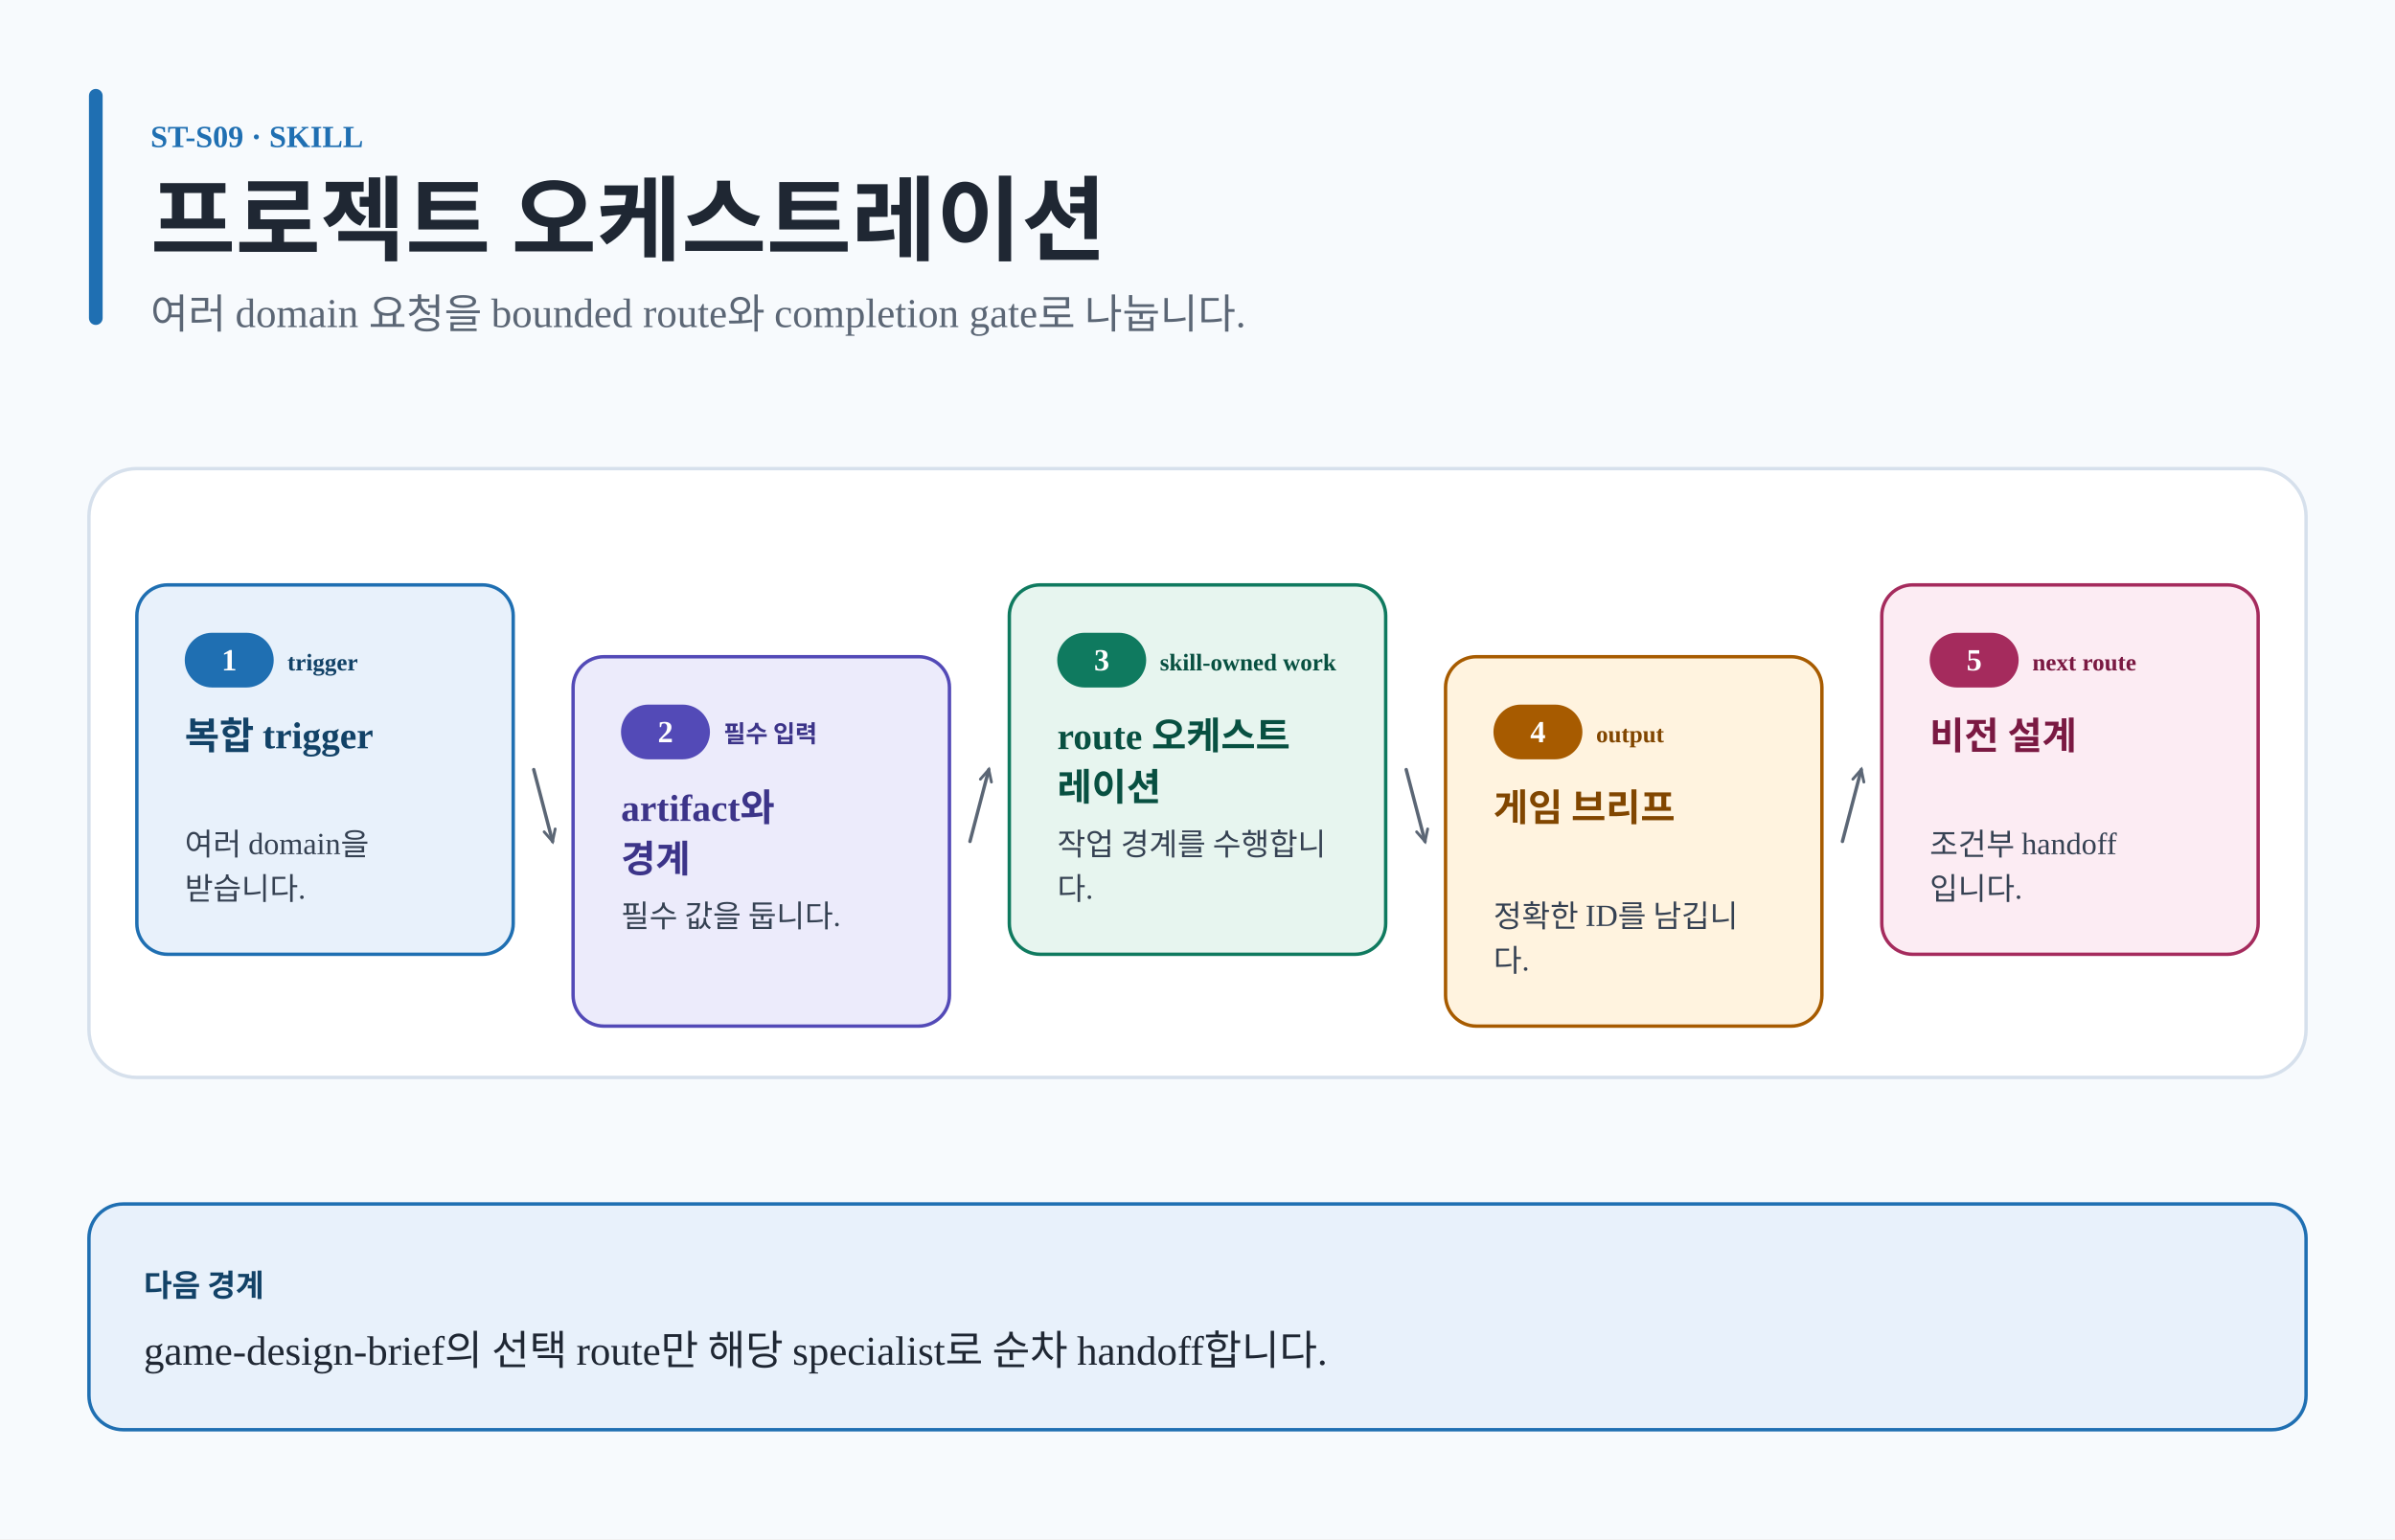
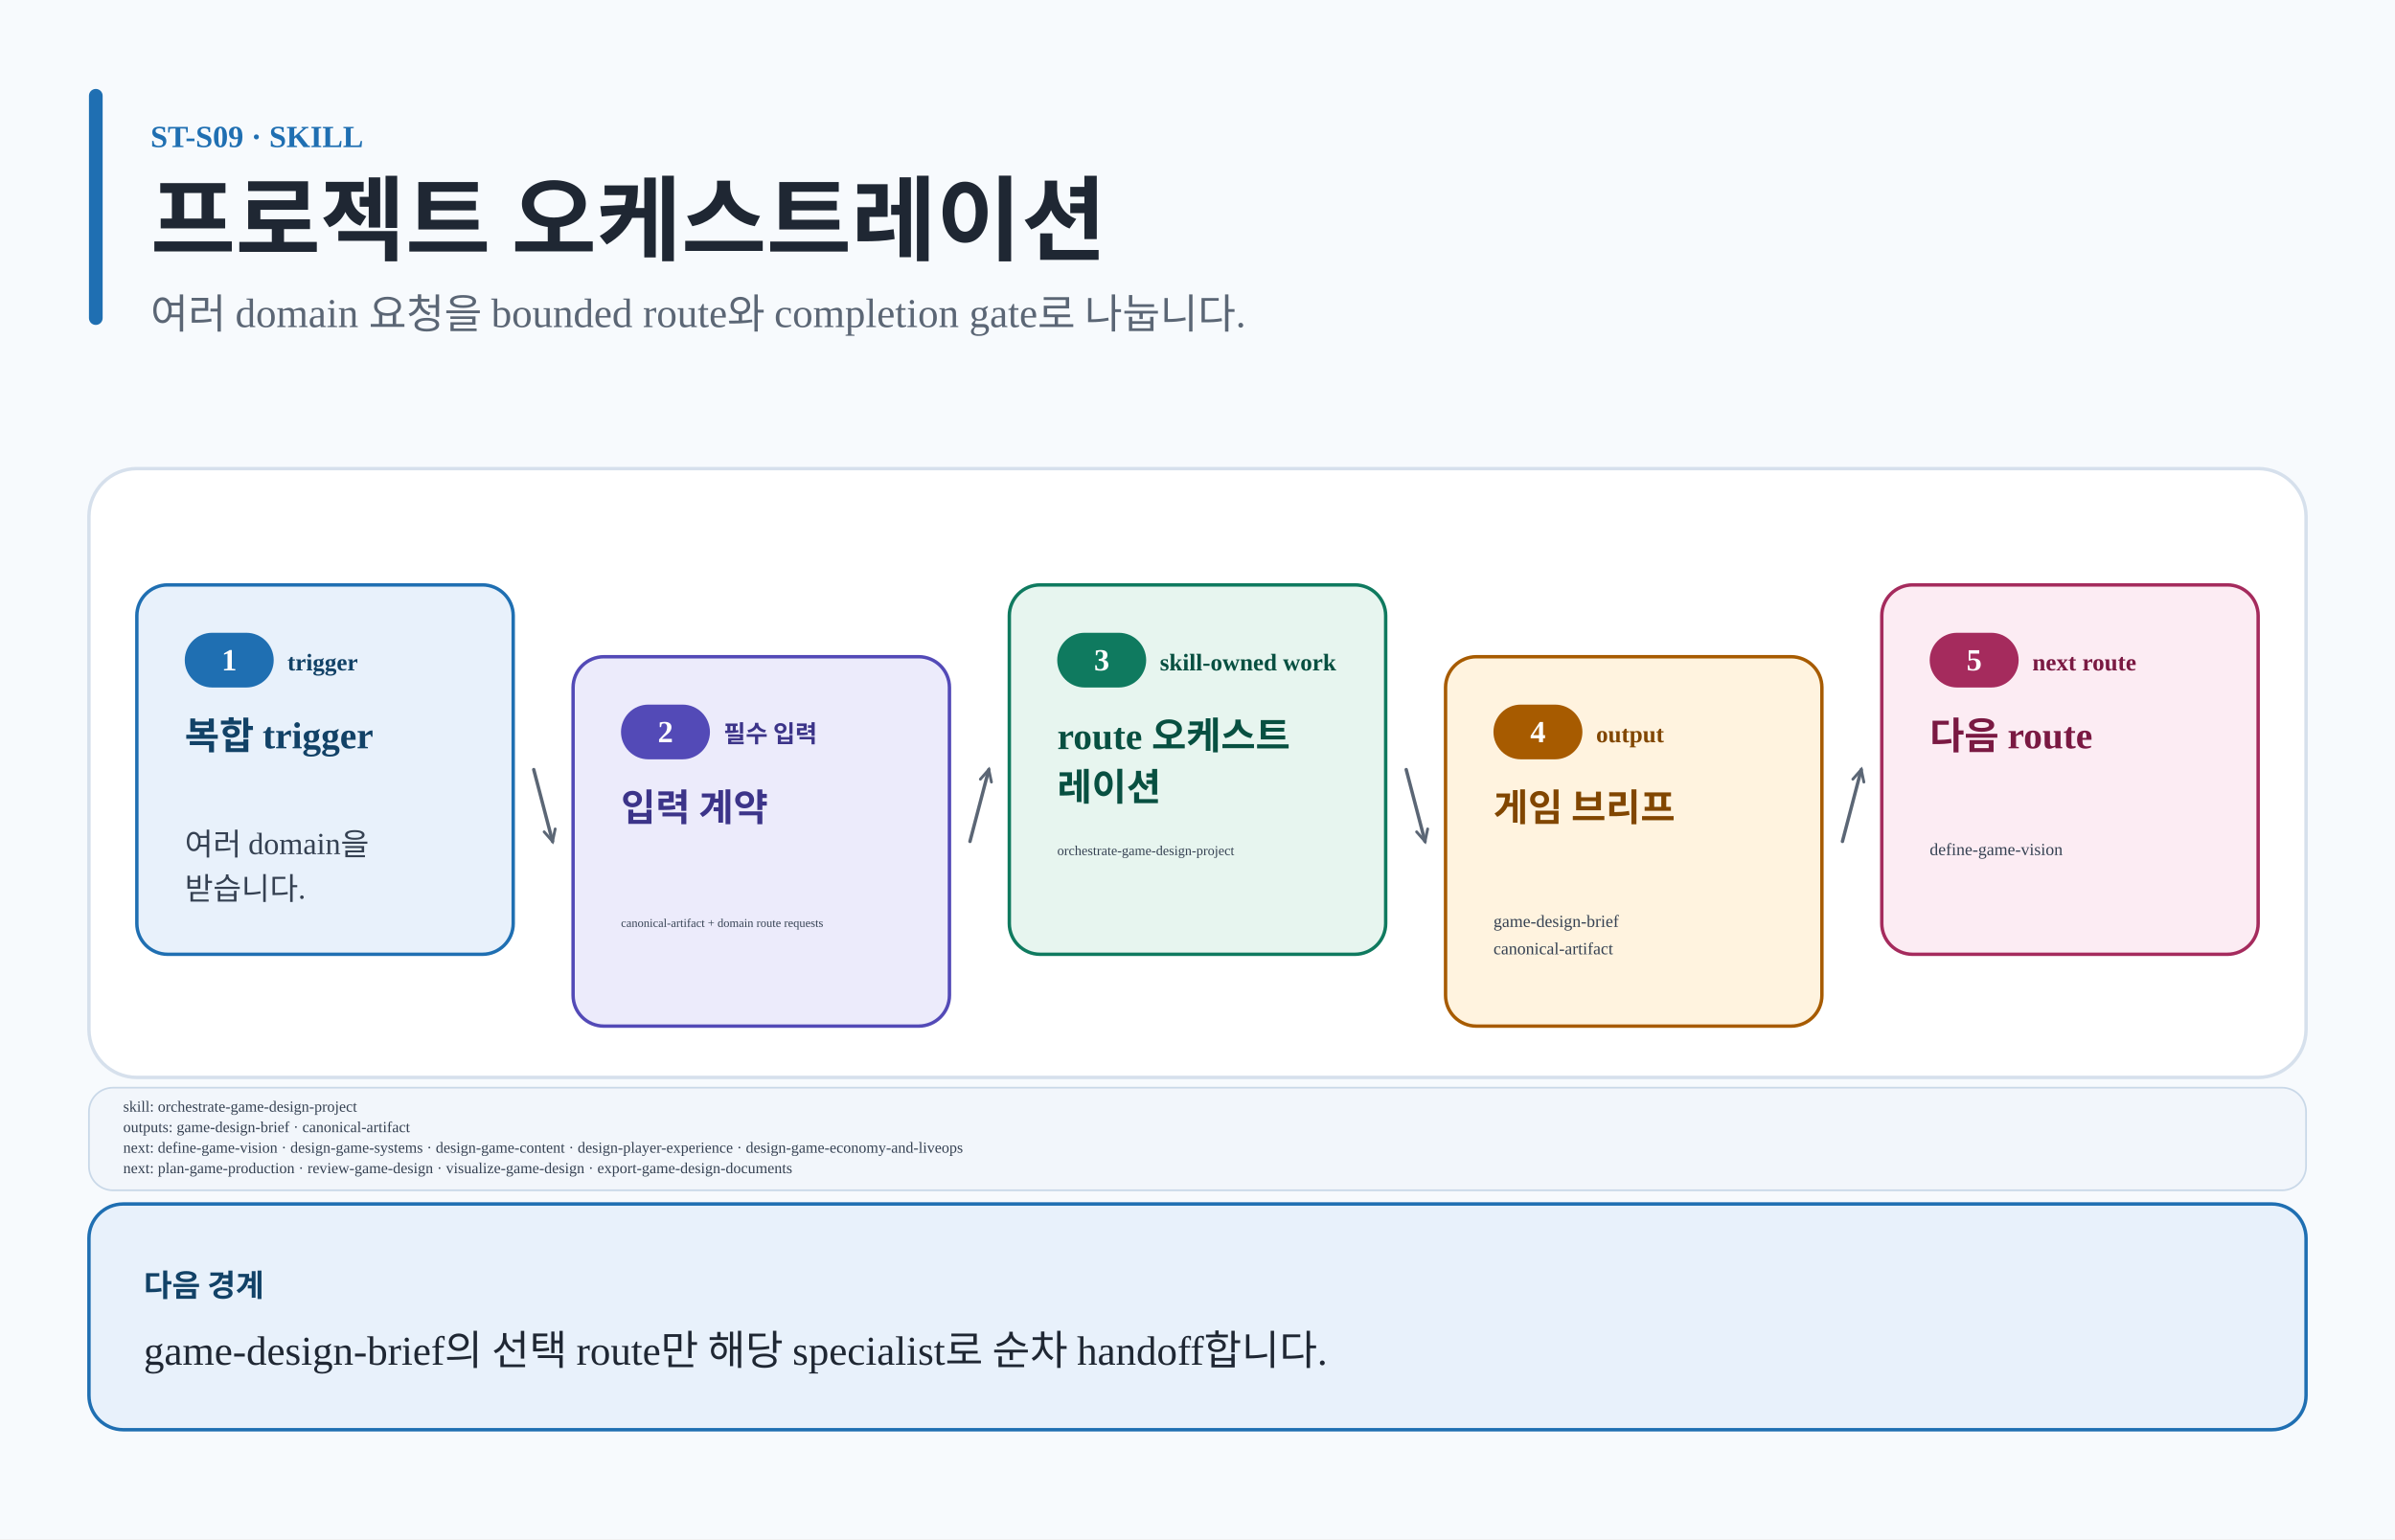
<svg xmlns="http://www.w3.org/2000/svg" viewBox="0 0 1400 900" width="1400" height="900" role="img" aria-label="게임 기획 프로젝트 오케스트레이션 직접 호출 흐름">
  <defs>
    <marker id="open-arrow" viewBox="0 0 12 12" refX="10" refY="6" markerWidth="10" markerHeight="10" markerUnits="userSpaceOnUse" orient="auto">
      <path d="M 2 2 L 10 6 L 2 10" fill="none" stroke="#5B6675" stroke-width="2" stroke-linecap="round" />
    </marker>
  </defs>
  <rect width="1400" height="900" fill="#F7FAFD" />
  <rect x="52" y="52" width="8" height="138" rx="4" fill="#1F6FB2" />
  <text x="88" y="86" fill="#1F6FB2" font-size="18" font-weight="700">ST-S09 · SKILL</text>
  <text x="88" y="148" fill="#1F2733" font-size="54" font-weight="700">프로젝트 오케스트레이션</text>
  <text x="88" y="192" fill="#5B6675" font-size="24">여러 domain 요청을 bounded route와 completion gate로 나눕니다.</text>
  <rect x="52" y="274" width="1296" height="356" rx="28" fill="#FFFFFF" stroke="#D6E0EC" stroke-width="2" />
  <path d="M 312 450 L 323 492" fill="none" stroke="#5B6675" stroke-width="2" stroke-linecap="round" marker-end="url(#open-arrow)" />
  <path d="M 567 492 L 578 450" fill="none" stroke="#5B6675" stroke-width="2" stroke-linecap="round" marker-end="url(#open-arrow)" />
  <path d="M 822 450 L 833 492" fill="none" stroke="#5B6675" stroke-width="2" stroke-linecap="round" marker-end="url(#open-arrow)" />
  <path d="M 1077 492 L 1088 450" fill="none" stroke="#5B6675" stroke-width="2" stroke-linecap="round" marker-end="url(#open-arrow)" />
  <g aria-label="읽기 순서 1: 복합 trigger">
    <rect x="80" y="342" width="220" height="216" rx="18" fill="#E8F1FB" stroke="#1F6FB2" stroke-width="2" />
    <rect x="108" y="370" width="52" height="32" rx="16" fill="#1F6FB2" />
    <text x="134" y="392" text-anchor="middle" fill="#FFFFFF" font-size="18" font-weight="700">1</text>
    <text x="168" y="392" fill="#124267" font-size="14" font-weight="700">trigger</text>
    <text x="108" y="438" fill="#124267" font-size="22" font-weight="700">복합 trigger</text>
    <text x="108" y="500" fill="#354152" font-size="18" font-weight="400">여러 domain을 </text>
    <text x="108" y="526" fill="#354152" font-size="18" font-weight="400">받습니다.</text>
  </g>
-   <g aria-label="읽기 순서 2: artifact와 경계">
+   <g aria-label="읽기 순서 2: 입력 계약">
    <rect x="335" y="384" width="220" height="216" rx="18" fill="#ECEBFB" stroke="#534AB7" stroke-width="2" />
    <rect x="363" y="412" width="52" height="32" rx="16" fill="#534AB7" />
    <text x="389" y="434" text-anchor="middle" fill="#FFFFFF" font-size="18" font-weight="700">2</text>
    <text x="423" y="434" fill="#3C3489" font-size="14" font-weight="700">필수 입력</text>
-     <text x="363" y="480" fill="#3C3489" font-size="22" font-weight="700">artifact와 </text>
-     <text x="363" y="510" fill="#3C3489" font-size="22" font-weight="700">경계</text>
-     <text x="363" y="542" fill="#354152" font-size="18" font-weight="400">필수 값을 둡니다.</text>
+     <text x="363" y="480" fill="#3C3489" font-size="22" font-weight="700">입력 계약</text>
+     <text x="363" y="542" fill="#354152" font-size="7" textLength="164" lengthAdjust="spacingAndGlyphs">canonical-artifact + domain route requests</text>
  </g>
  <g aria-label="읽기 순서 3: route 오케스트레이션">
    <rect x="590" y="342" width="220" height="216" rx="18" fill="#E7F5EF" stroke="#0F7A5F" stroke-width="2" />
    <rect x="618" y="370" width="52" height="32" rx="16" fill="#0F7A5F" />
    <text x="644" y="392" text-anchor="middle" fill="#FFFFFF" font-size="18" font-weight="700">3</text>
    <text x="678" y="392" fill="#085041" font-size="14" font-weight="700">skill-owned work</text>
    <text x="618" y="438" fill="#085041" font-size="22" font-weight="700">route 오케스트</text>
    <text x="618" y="468" fill="#085041" font-size="22" font-weight="700">레이션</text>
-     <text x="618" y="500" fill="#354152" font-size="18" font-weight="400">작업 경계를 수행합니</text>
-     <text x="618" y="526" fill="#354152" font-size="18" font-weight="400">다.</text>
+     <text x="618" y="500" fill="#354152" font-size="8" textLength="164" lengthAdjust="spacingAndGlyphs">orchestrate-game-design-project</text>
  </g>
  <g aria-label="읽기 순서 4: 게임 브리프">
    <rect x="845" y="384" width="220" height="216" rx="18" fill="#FFF3DF" stroke="#A75B00" stroke-width="2" />
    <rect x="873" y="412" width="52" height="32" rx="16" fill="#A75B00" />
    <text x="899" y="434" text-anchor="middle" fill="#FFFFFF" font-size="18" font-weight="700">4</text>
    <text x="933" y="434" fill="#814600" font-size="14" font-weight="700">output</text>
    <text x="873" y="480" fill="#814600" font-size="22" font-weight="700">게임 브리프</text>
-     <text x="873" y="542" fill="#354152" font-size="18" font-weight="400">정확한 ID를 남깁니</text>
-     <text x="873" y="568" fill="#354152" font-size="18" font-weight="400">다.</text>
+     <text x="873" y="542" fill="#354152" font-size="10" textLength="164" lengthAdjust="spacingAndGlyphs">game-design-brief</text>
+     <text x="873" y="558" fill="#354152" font-size="10" textLength="164" lengthAdjust="spacingAndGlyphs">canonical-artifact</text>
  </g>
-   <g aria-label="읽기 순서 5: 비전 설계">
+   <g aria-label="읽기 순서 5: 다음 route">
    <rect x="1100" y="342" width="220" height="216" rx="18" fill="#FCECF3" stroke="#A52B5D" stroke-width="2" />
    <rect x="1128" y="370" width="52" height="32" rx="16" fill="#A52B5D" />
    <text x="1154" y="392" text-anchor="middle" fill="#FFFFFF" font-size="18" font-weight="700">5</text>
    <text x="1188" y="392" fill="#7A1942" font-size="14" font-weight="700">next route</text>
-     <text x="1128" y="438" fill="#7A1942" font-size="22" font-weight="700">비전 설계</text>
-     <text x="1128" y="500" fill="#354152" font-size="18" font-weight="400">조건부 handoff</text>
-     <text x="1128" y="526" fill="#354152" font-size="18" font-weight="400">입니다.</text>
+     <text x="1128" y="438" fill="#7A1942" font-size="22" font-weight="700">다음 route</text>
+     <text x="1128" y="500" fill="#354152" font-size="10" textLength="164" lengthAdjust="spacingAndGlyphs">define-game-vision</text>
  </g>
+   <rect x="52" y="636" width="1296" height="60" rx="14" fill="#F2F6FB" stroke="#C9D8E8" stroke-width="1" />
+   <text x="72" y="650" fill="#354152" font-size="9">skill: orchestrate-game-design-project</text>
+   <text x="72" y="662" fill="#354152" font-size="9">outputs: game-design-brief · canonical-artifact</text>
+   <text x="72" y="674" fill="#354152" font-size="9">next: define-game-vision · design-game-systems · design-game-content · design-player-experience · design-game-economy-and-liveops</text>
+   <text x="72" y="686" fill="#354152" font-size="9">next: plan-game-production · review-game-design · visualize-game-design · export-game-design-documents</text>
  <rect x="52" y="704" width="1296" height="132" rx="20" fill="#E8F1FB" stroke="#1F6FB2" stroke-width="2" />
  <text x="84" y="758" fill="#124267" font-size="18" font-weight="700">다음 경계</text>
  <text x="84" y="798" fill="#1F2733" font-size="24">game-design-brief의 선택 route만 해당 specialist로 순차 handoff합니다.</text>
</svg>
